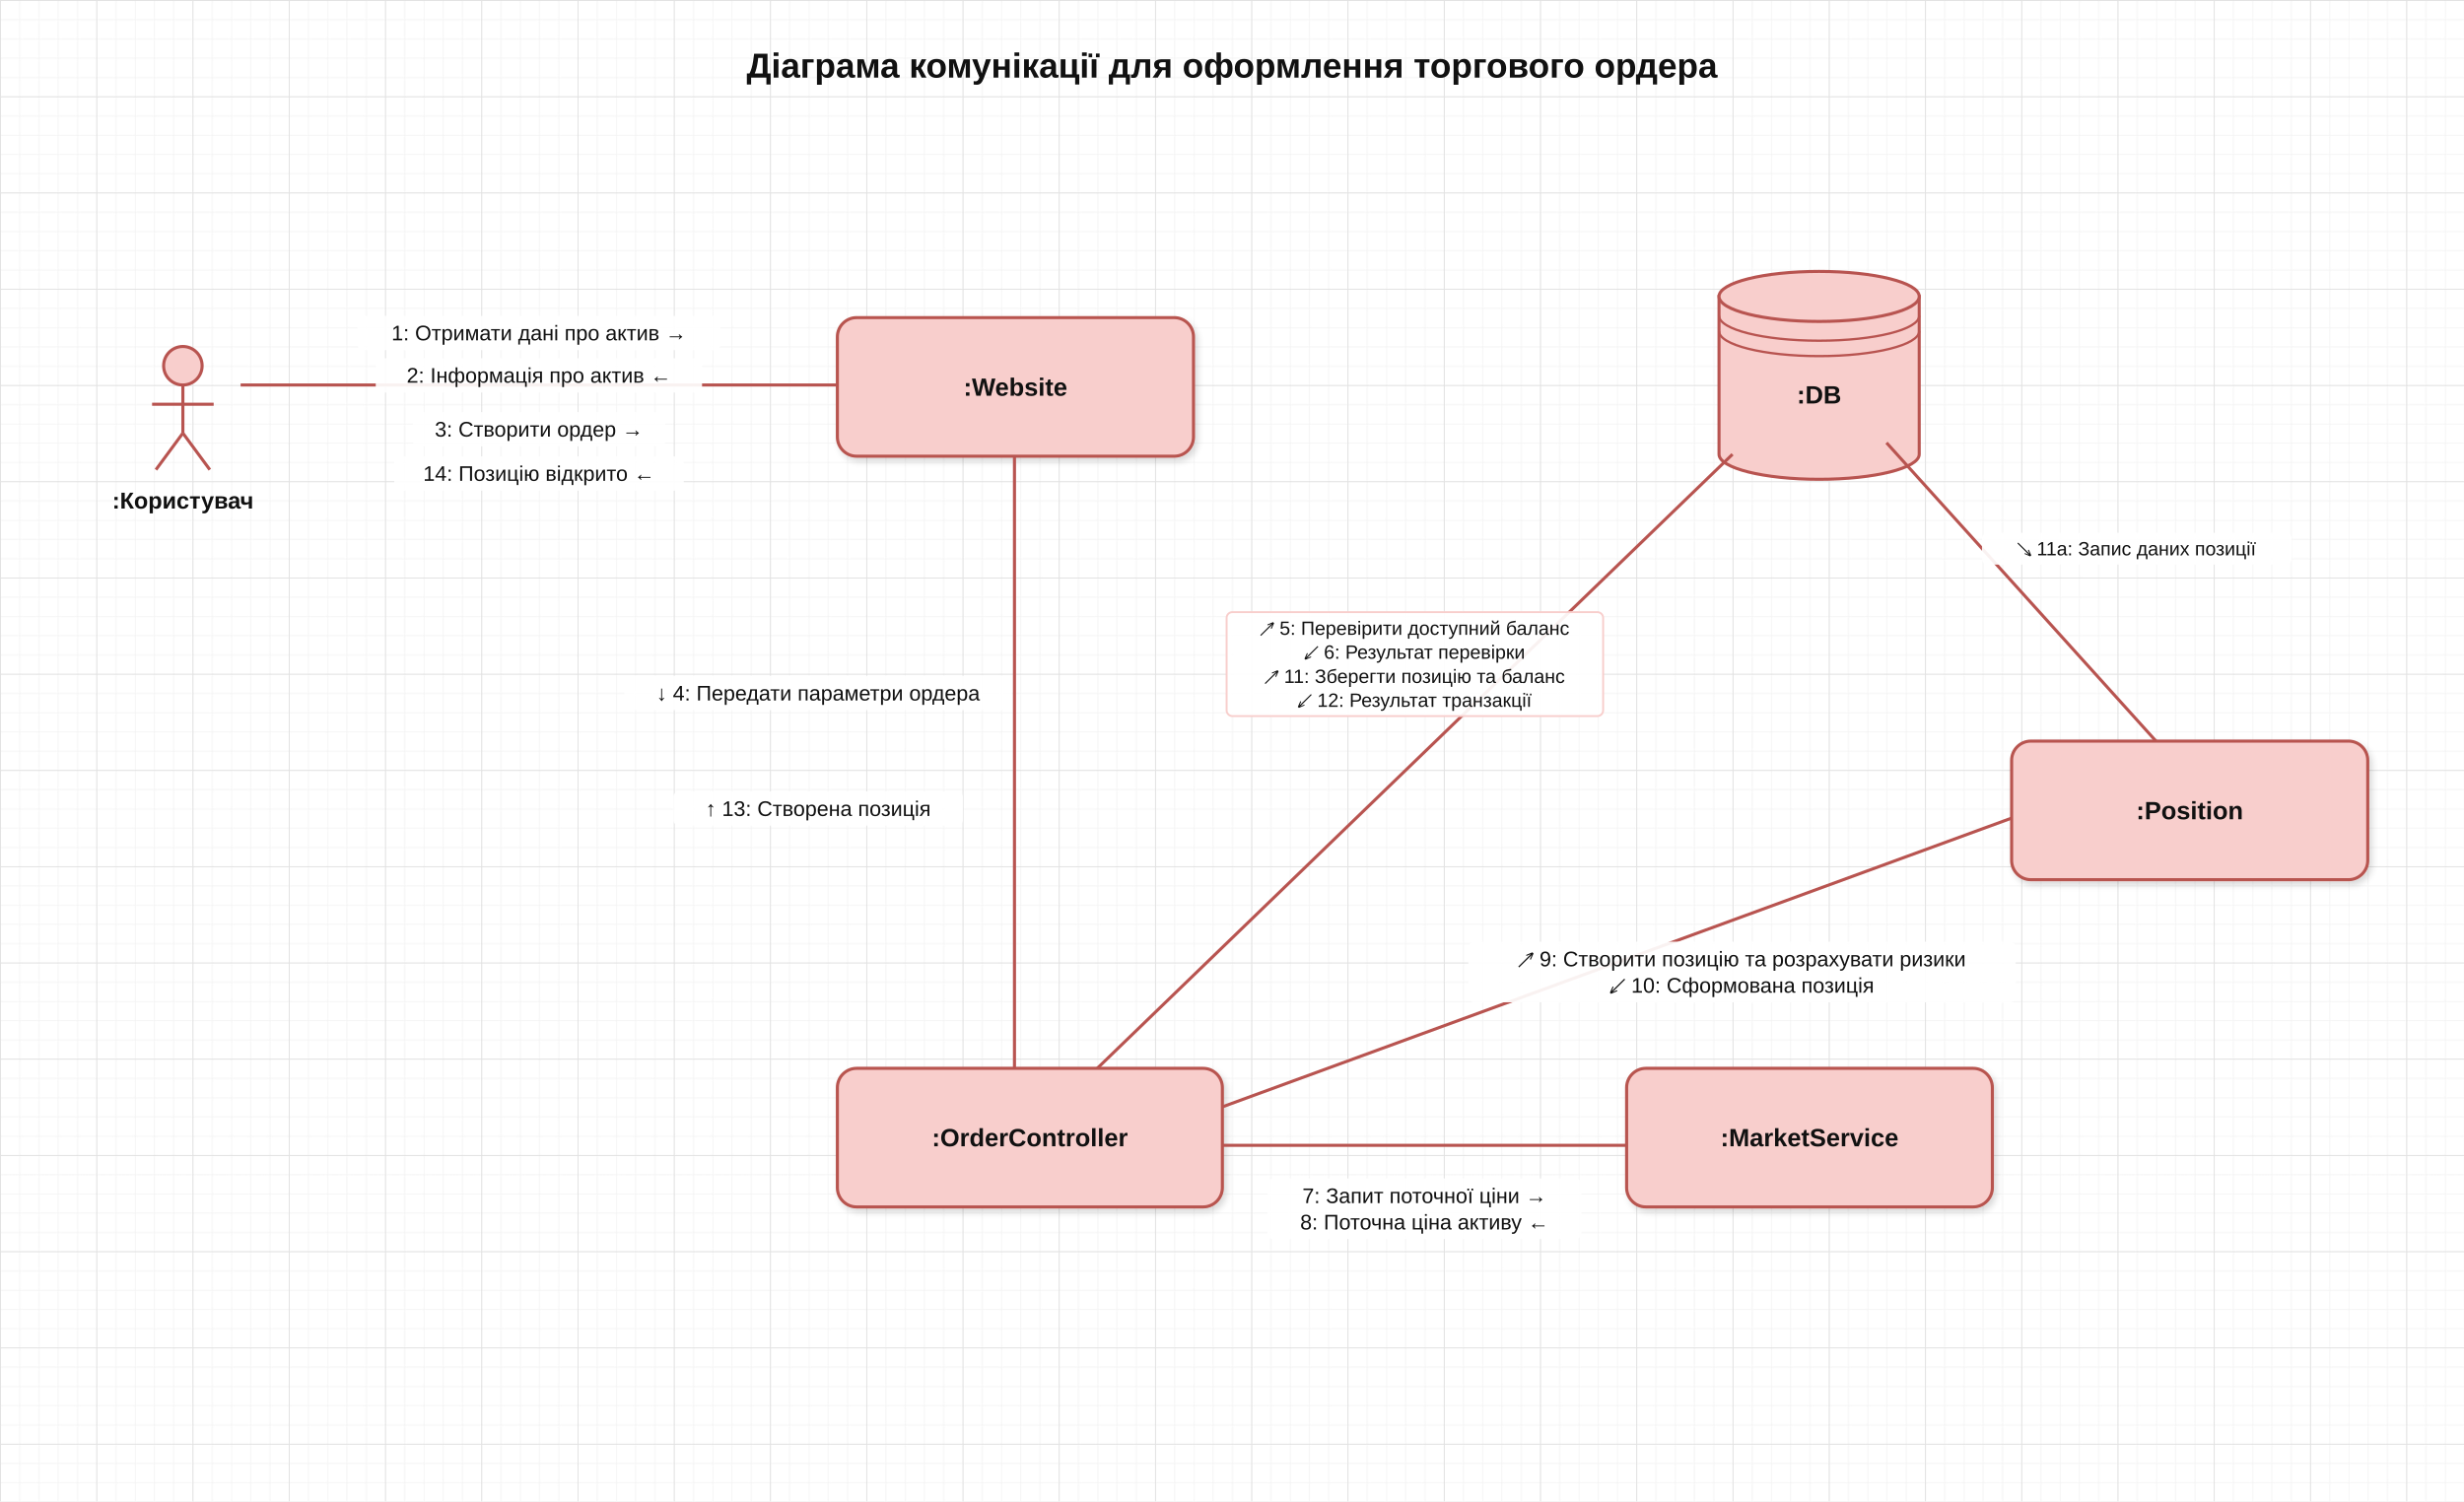
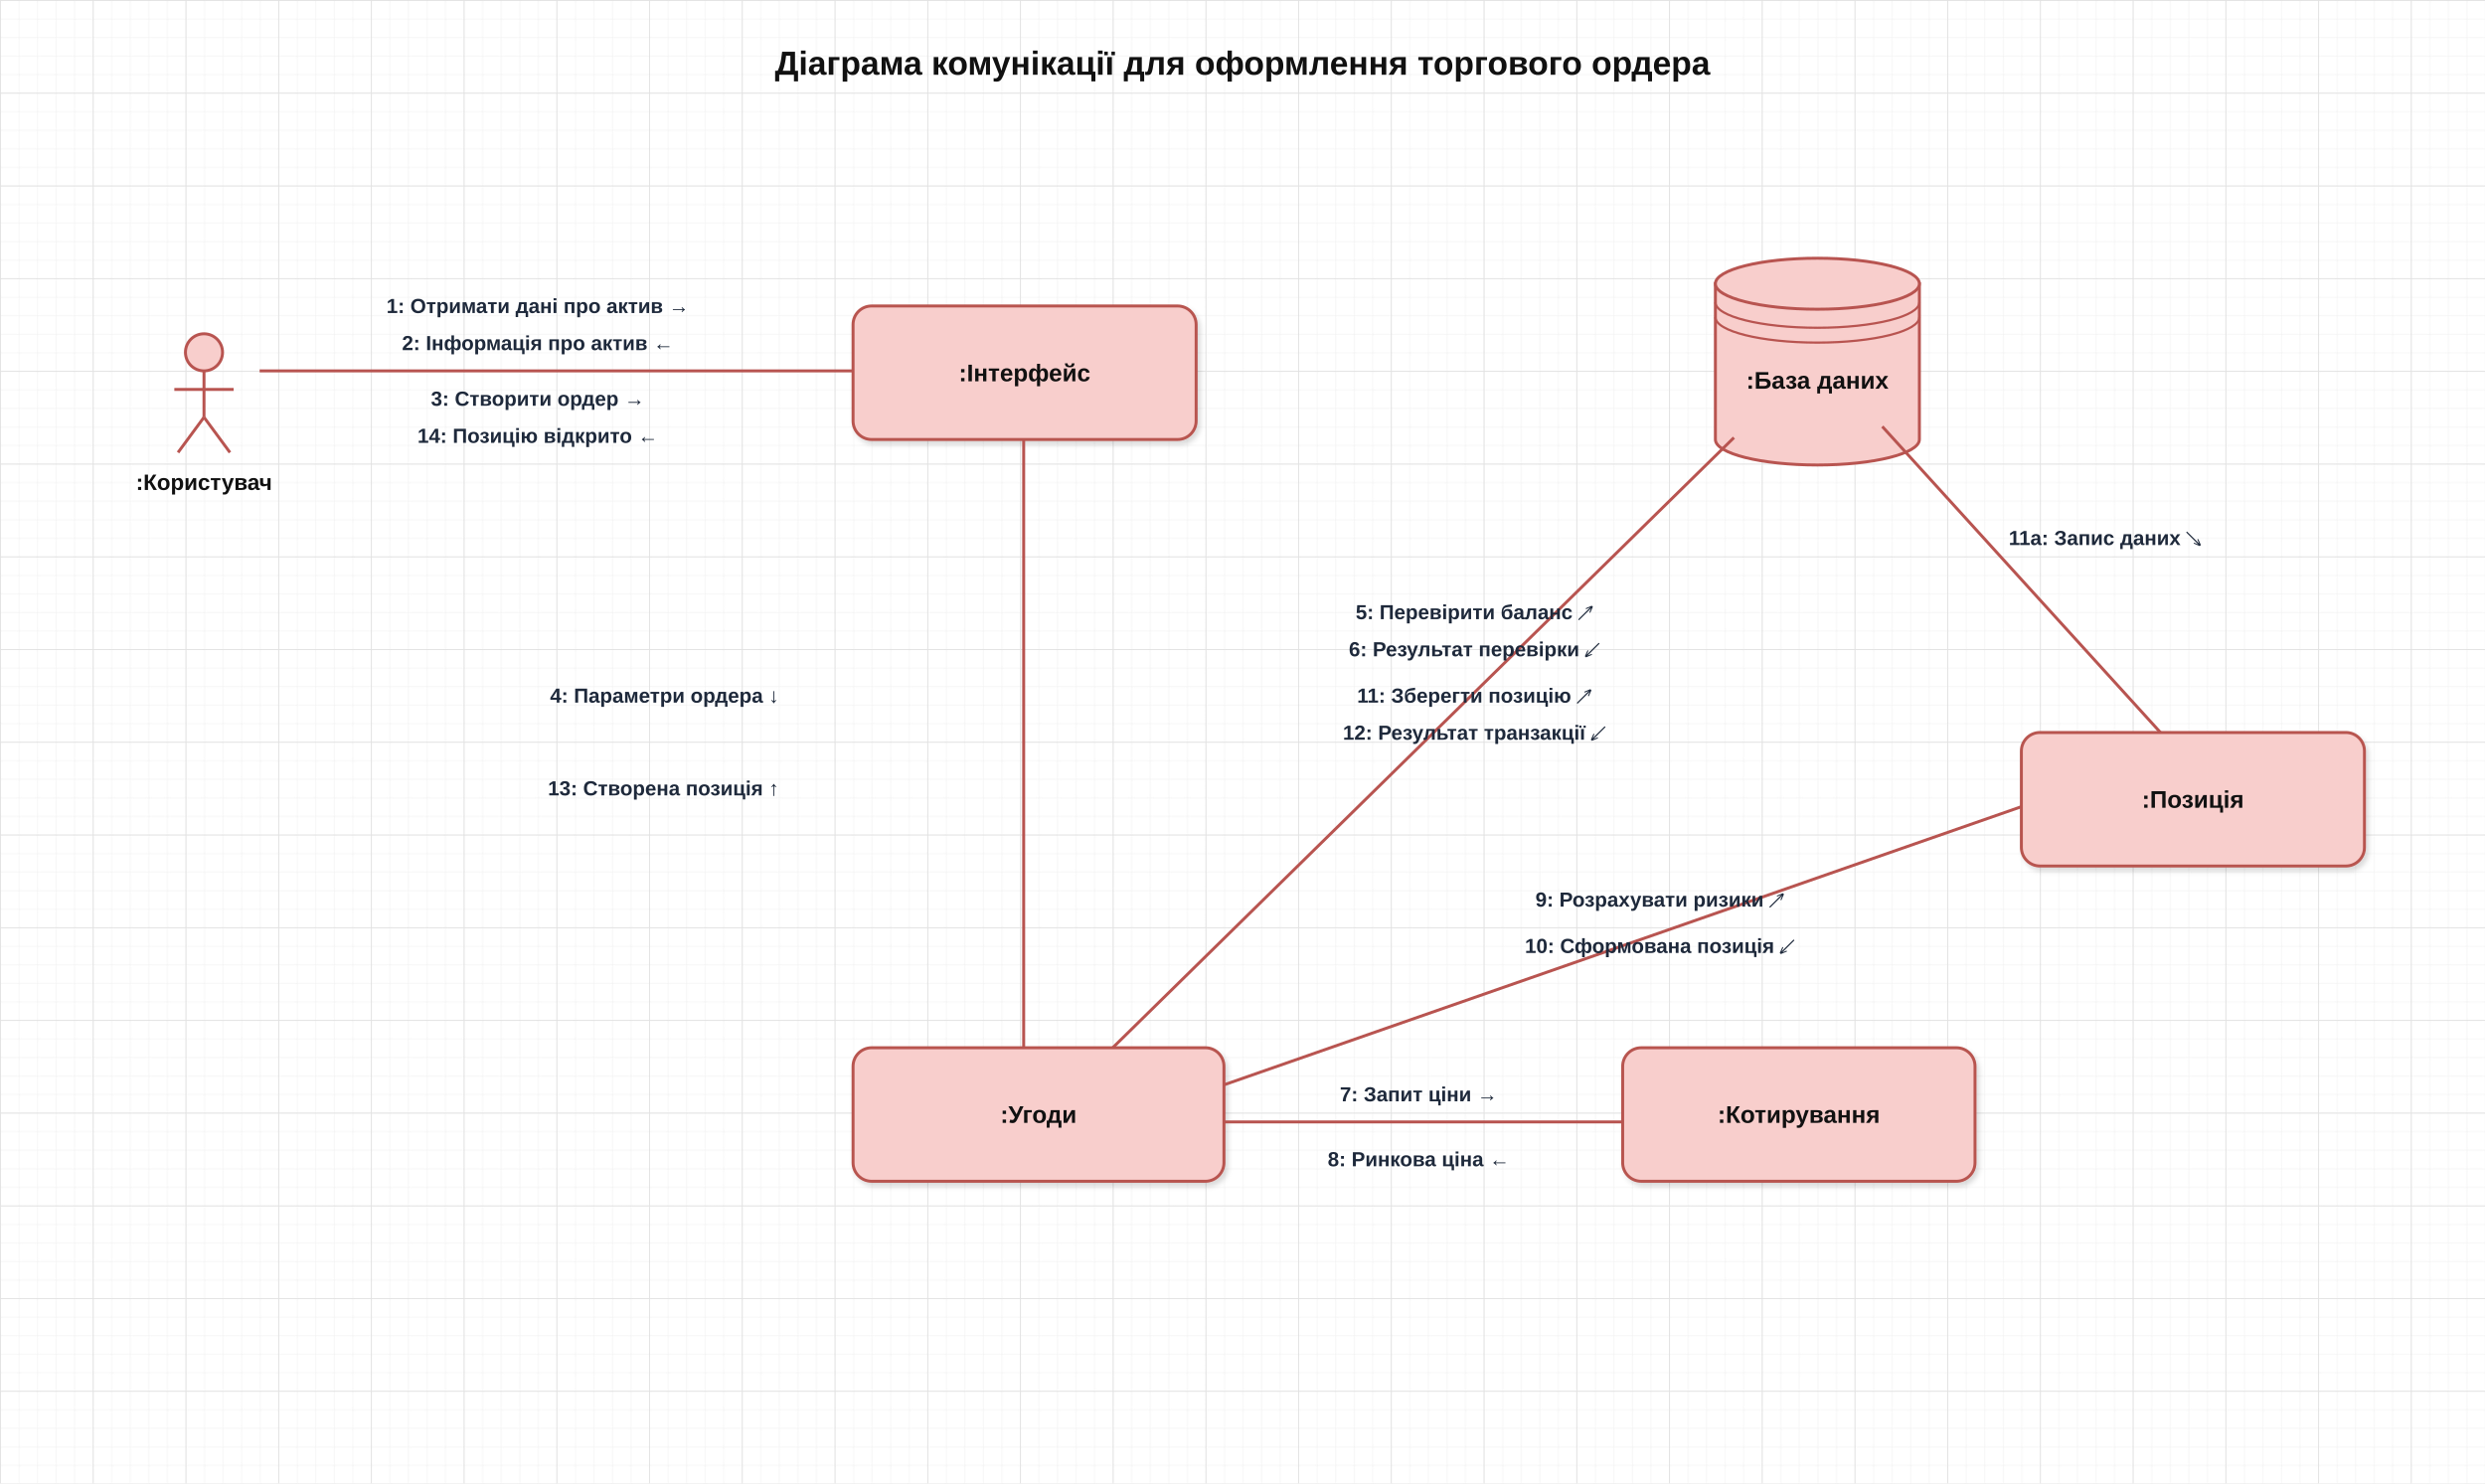
- <svg xmlns="http://www.w3.org/2000/svg" width="1280" height="780" viewBox="0 0 1280 780" font-family="Arial, Helvetica, sans-serif">
+ <svg xmlns="http://www.w3.org/2000/svg" width="1340" height="800" viewBox="0 0 1340 800" font-family="Arial, Helvetica, sans-serif">
  <defs>
    <pattern id="smallGrid" width="10" height="10" patternUnits="userSpaceOnUse">
      <path d="M 10 0 L 0 0 0 10" fill="none" stroke="#f0f0f0" stroke-width="0.6" />
    </pattern>
    <pattern id="grid" width="50" height="50" patternUnits="userSpaceOnUse">
      <rect width="50" height="50" fill="url(#smallGrid)" />
      <path d="M 50 0 L 0 0 0 50" fill="none" stroke="#e2e2e2" stroke-width="1" />
    </pattern>
    <filter id="dropShadow" x="-10%" y="-10%" width="125%" height="125%">
      <feDropShadow dx="1.5" dy="2" stdDeviation="1.5" flood-color="#000000" flood-opacity="0.15" />
    </filter>
    <marker id="vee-blue" viewBox="0 0 12 12" refX="11" refY="6" markerWidth="10" markerHeight="10" orient="auto-start-reverse">
      <path d="M 1 1 L 11 6 L 1 11" fill="none" stroke="#2b7889" stroke-width="1.5" stroke-linejoin="round" />
    </marker>
    <marker id="arrow-blue" viewBox="0 0 12 12" refX="11" refY="6" markerWidth="9" markerHeight="9" orient="auto-start-reverse">
      <path d="M 1 2 L 11 6 L 1 10 z" fill="#2b7889" stroke="#2b7889" stroke-width="1" />
    </marker>
    <marker id="hollow-blue" viewBox="0 0 14 14" refX="13" refY="7" markerWidth="12" markerHeight="12" orient="auto-start-reverse">
      <path d="M 1 1 L 13 7 L 1 13 z" fill="#ffffff" stroke="#2b7889" stroke-width="1.5" />
    </marker>
    <marker id="diamond-filled-blue" viewBox="0 0 16 12" refX="1" refY="6" markerWidth="14" markerHeight="10" orient="auto">
      <path d="M 1 6 L 8 1 L 15 6 L 8 11 z" fill="#2b7889" stroke="#2b7889" stroke-width="1.2" />
    </marker>
    <marker id="diamond-hollow-blue" viewBox="0 0 16 12" refX="1" refY="6" markerWidth="14" markerHeight="10" orient="auto">
      <path d="M 1 6 L 8 1 L 15 6 L 8 11 z" fill="#ffffff" stroke="#2b7889" stroke-width="1.3" />
    </marker>
    <marker id="vee-black" viewBox="0 0 12 12" refX="11" refY="6" markerWidth="10" markerHeight="10" orient="auto-start-reverse">
      <path d="M 1 1 L 11 6 L 1 11" fill="none" stroke="#333333" stroke-width="1.5" stroke-linejoin="round" />
    </marker>
    <marker id="arrow-black" viewBox="0 0 12 12" refX="11" refY="6" markerWidth="9" markerHeight="9" orient="auto-start-reverse">
      <path d="M 1 2 L 11 6 L 1 10 z" fill="#333333" stroke="#333333" stroke-width="1" />
    </marker>
    <marker id="hollow-black" viewBox="0 0 14 14" refX="13" refY="7" markerWidth="12" markerHeight="12" orient="auto-start-reverse">
      <path d="M 1 1 L 13 7 L 1 13 z" fill="#ffffff" stroke="#333333" stroke-width="1.5" />
    </marker>
    <marker id="diamond-filled-black" viewBox="0 0 16 12" refX="1" refY="6" markerWidth="14" markerHeight="10" orient="auto">
      <path d="M 1 6 L 8 1 L 15 6 L 8 11 z" fill="#333333" stroke="#333333" stroke-width="1.2" />
    </marker>
    <marker id="diamond-hollow-black" viewBox="0 0 16 12" refX="1" refY="6" markerWidth="14" markerHeight="10" orient="auto">
      <path d="M 1 6 L 8 1 L 15 6 L 8 11 z" fill="#ffffff" stroke="#333333" stroke-width="1.3" />
    </marker>
    <marker id="vee-red" viewBox="0 0 12 12" refX="11" refY="6" markerWidth="10" markerHeight="10" orient="auto-start-reverse">
      <path d="M 1 1 L 11 6 L 1 11" fill="none" stroke="#e03131" stroke-width="1.5" stroke-linejoin="round" />
    </marker>
    <marker id="arrow-red" viewBox="0 0 12 12" refX="11" refY="6" markerWidth="9" markerHeight="9" orient="auto-start-reverse">
      <path d="M 1 2 L 11 6 L 1 10 z" fill="#e03131" stroke="#e03131" stroke-width="1" />
    </marker>
    <marker id="hollow-red" viewBox="0 0 14 14" refX="13" refY="7" markerWidth="12" markerHeight="12" orient="auto-start-reverse">
      <path d="M 1 1 L 13 7 L 1 13 z" fill="#ffffff" stroke="#e03131" stroke-width="1.5" />
    </marker>
    <marker id="diamond-filled-red" viewBox="0 0 16 12" refX="1" refY="6" markerWidth="14" markerHeight="10" orient="auto">
      <path d="M 1 6 L 8 1 L 15 6 L 8 11 z" fill="#e03131" stroke="#e03131" stroke-width="1.2" />
    </marker>
    <marker id="diamond-hollow-red" viewBox="0 0 16 12" refX="1" refY="6" markerWidth="14" markerHeight="10" orient="auto">
      <path d="M 1 6 L 8 1 L 15 6 L 8 11 z" fill="#ffffff" stroke="#e03131" stroke-width="1.3" />
    </marker>
    <marker id="vee-green" viewBox="0 0 12 12" refX="11" refY="6" markerWidth="10" markerHeight="10" orient="auto-start-reverse">
      <path d="M 1 1 L 11 6 L 1 11" fill="none" stroke="#2b8a3e" stroke-width="1.5" stroke-linejoin="round" />
    </marker>
    <marker id="arrow-green" viewBox="0 0 12 12" refX="11" refY="6" markerWidth="9" markerHeight="9" orient="auto-start-reverse">
      <path d="M 1 2 L 11 6 L 1 10 z" fill="#2b8a3e" stroke="#2b8a3e" stroke-width="1" />
    </marker>
    <marker id="hollow-green" viewBox="0 0 14 14" refX="13" refY="7" markerWidth="12" markerHeight="12" orient="auto-start-reverse">
      <path d="M 1 1 L 13 7 L 1 13 z" fill="#ffffff" stroke="#2b8a3e" stroke-width="1.5" />
    </marker>
    <marker id="diamond-filled-green" viewBox="0 0 16 12" refX="1" refY="6" markerWidth="14" markerHeight="10" orient="auto">
      <path d="M 1 6 L 8 1 L 15 6 L 8 11 z" fill="#2b8a3e" stroke="#2b8a3e" stroke-width="1.2" />
    </marker>
    <marker id="diamond-hollow-green" viewBox="0 0 16 12" refX="1" refY="6" markerWidth="14" markerHeight="10" orient="auto">
      <path d="M 1 6 L 8 1 L 15 6 L 8 11 z" fill="#ffffff" stroke="#2b8a3e" stroke-width="1.3" />
    </marker>
    <marker id="vee-orange" viewBox="0 0 12 12" refX="11" refY="6" markerWidth="10" markerHeight="10" orient="auto-start-reverse">
      <path d="M 1 1 L 11 6 L 1 11" fill="none" stroke="#d97706" stroke-width="1.5" stroke-linejoin="round" />
    </marker>
    <marker id="arrow-orange" viewBox="0 0 12 12" refX="11" refY="6" markerWidth="9" markerHeight="9" orient="auto-start-reverse">
      <path d="M 1 2 L 11 6 L 1 10 z" fill="#d97706" stroke="#d97706" stroke-width="1" />
    </marker>
    <marker id="hollow-orange" viewBox="0 0 14 14" refX="13" refY="7" markerWidth="12" markerHeight="12" orient="auto-start-reverse">
      <path d="M 1 1 L 13 7 L 1 13 z" fill="#ffffff" stroke="#d97706" stroke-width="1.5" />
    </marker>
    <marker id="diamond-filled-orange" viewBox="0 0 16 12" refX="1" refY="6" markerWidth="14" markerHeight="10" orient="auto">
      <path d="M 1 6 L 8 1 L 15 6 L 8 11 z" fill="#d97706" stroke="#d97706" stroke-width="1.2" />
    </marker>
    <marker id="diamond-hollow-orange" viewBox="0 0 16 12" refX="1" refY="6" markerWidth="14" markerHeight="10" orient="auto">
      <path d="M 1 6 L 8 1 L 15 6 L 8 11 z" fill="#ffffff" stroke="#d97706" stroke-width="1.3" />
    </marker>
    <marker id="vee-darkorange" viewBox="0 0 12 12" refX="11" refY="6" markerWidth="10" markerHeight="10" orient="auto-start-reverse">
      <path d="M 1 1 L 11 6 L 1 11" fill="none" stroke="#d9480f" stroke-width="1.5" stroke-linejoin="round" />
    </marker>
    <marker id="arrow-darkorange" viewBox="0 0 12 12" refX="11" refY="6" markerWidth="9" markerHeight="9" orient="auto-start-reverse">
      <path d="M 1 2 L 11 6 L 1 10 z" fill="#d9480f" stroke="#d9480f" stroke-width="1" />
    </marker>
    <marker id="hollow-darkorange" viewBox="0 0 14 14" refX="13" refY="7" markerWidth="12" markerHeight="12" orient="auto-start-reverse">
      <path d="M 1 1 L 13 7 L 1 13 z" fill="#ffffff" stroke="#d9480f" stroke-width="1.5" />
    </marker>
    <marker id="diamond-filled-darkorange" viewBox="0 0 16 12" refX="1" refY="6" markerWidth="14" markerHeight="10" orient="auto">
      <path d="M 1 6 L 8 1 L 15 6 L 8 11 z" fill="#d9480f" stroke="#d9480f" stroke-width="1.2" />
    </marker>
    <marker id="diamond-hollow-darkorange" viewBox="0 0 16 12" refX="1" refY="6" markerWidth="14" markerHeight="10" orient="auto">
      <path d="M 1 6 L 8 1 L 15 6 L 8 11 z" fill="#ffffff" stroke="#d9480f" stroke-width="1.3" />
    </marker>
    <marker id="vee-pink" viewBox="0 0 12 12" refX="11" refY="6" markerWidth="10" markerHeight="10" orient="auto-start-reverse">
      <path d="M 1 1 L 11 6 L 1 11" fill="none" stroke="#b85450" stroke-width="1.5" stroke-linejoin="round" />
    </marker>
    <marker id="arrow-pink" viewBox="0 0 12 12" refX="11" refY="6" markerWidth="9" markerHeight="9" orient="auto-start-reverse">
      <path d="M 1 2 L 11 6 L 1 10 z" fill="#b85450" stroke="#b85450" stroke-width="1" />
    </marker>
    <marker id="hollow-pink" viewBox="0 0 14 14" refX="13" refY="7" markerWidth="12" markerHeight="12" orient="auto-start-reverse">
      <path d="M 1 1 L 13 7 L 1 13 z" fill="#ffffff" stroke="#b85450" stroke-width="1.5" />
    </marker>
    <marker id="diamond-filled-pink" viewBox="0 0 16 12" refX="1" refY="6" markerWidth="14" markerHeight="10" orient="auto">
      <path d="M 1 6 L 8 1 L 15 6 L 8 11 z" fill="#b85450" stroke="#b85450" stroke-width="1.2" />
    </marker>
    <marker id="diamond-hollow-pink" viewBox="0 0 16 12" refX="1" refY="6" markerWidth="14" markerHeight="10" orient="auto">
      <path d="M 1 6 L 8 1 L 15 6 L 8 11 z" fill="#ffffff" stroke="#b85450" stroke-width="1.3" />
    </marker>
    <marker id="vee-slate" viewBox="0 0 12 12" refX="11" refY="6" markerWidth="10" markerHeight="10" orient="auto-start-reverse">
      <path d="M 1 1 L 11 6 L 1 11" fill="none" stroke="#475569" stroke-width="1.5" stroke-linejoin="round" />
    </marker>
    <marker id="arrow-slate" viewBox="0 0 12 12" refX="11" refY="6" markerWidth="9" markerHeight="9" orient="auto-start-reverse">
      <path d="M 1 2 L 11 6 L 1 10 z" fill="#475569" stroke="#475569" stroke-width="1" />
    </marker>
    <marker id="hollow-slate" viewBox="0 0 14 14" refX="13" refY="7" markerWidth="12" markerHeight="12" orient="auto-start-reverse">
      <path d="M 1 1 L 13 7 L 1 13 z" fill="#ffffff" stroke="#475569" stroke-width="1.5" />
    </marker>
    <marker id="diamond-filled-slate" viewBox="0 0 16 12" refX="1" refY="6" markerWidth="14" markerHeight="10" orient="auto">
      <path d="M 1 6 L 8 1 L 15 6 L 8 11 z" fill="#475569" stroke="#475569" stroke-width="1.2" />
    </marker>
    <marker id="diamond-hollow-slate" viewBox="0 0 16 12" refX="1" refY="6" markerWidth="14" markerHeight="10" orient="auto">
      <path d="M 1 6 L 8 1 L 15 6 L 8 11 z" fill="#ffffff" stroke="#475569" stroke-width="1.3" />
    </marker>
    <marker id="er-one" viewBox="0 0 16 16" refX="2" refY="8" markerWidth="14" markerHeight="14" orient="auto">
      <path d="M 6 2 L 6 14 M 10 2 L 10 14" fill="none" stroke="#2b7889" stroke-width="1.6" />
    </marker>
    <marker id="er-many" viewBox="0 0 20 16" refX="18" refY="8" markerWidth="16" markerHeight="14" orient="auto">
      <circle cx="5" cy="8" r="3" fill="#ffffff" stroke="#2b7889" stroke-width="1.5" />
      <path d="M 9 8 L 19 2 M 9 8 L 19 8 M 9 8 L 19 14" fill="none" stroke="#2b7889" stroke-width="1.5" />
    </marker>
  </defs>
-   <rect width="1280" height="780" fill="#ffffff" />
-   <rect width="1280" height="780" fill="url(#grid)" />
-   <text x="640.0" y="40.3" font-size="18" font-weight="bold" font-style="normal" text-anchor="middle" fill="#111111">Діаграма комунікації для оформлення торгового ордера</text>
-   <circle cx="95" cy="190" r="10" fill="#f8cecc" stroke="#b85450" stroke-width="1.6" />
-   <line x1="95" y1="200" x2="95" y2="225" stroke="#b85450" stroke-width="1.6" />
-   <line x1="79" y1="210" x2="111" y2="210" stroke="#b85450" stroke-width="1.6" />
-   <line x1="95" y1="225" x2="81" y2="244" stroke="#b85450" stroke-width="1.6" />
-   <line x1="95" y1="225" x2="109" y2="244" stroke="#b85450" stroke-width="1.6" />
-   <text x="95.0" y="264.2" font-size="12" font-weight="bold" font-style="normal" text-anchor="middle" fill="#111111">:Користувач</text>
-   <rect x="435" y="165" width="185" height="72" rx="10" fill="#f8cecc" stroke="#b85450" stroke-width="1.6" filter="url(#dropShadow)" />
-   <text x="527.5" y="205.6" font-size="13" font-weight="bold" font-style="normal" text-anchor="middle" fill="#111111">:Website</text>
-   <rect x="435" y="555" width="200" height="72" rx="10" fill="#f8cecc" stroke="#b85450" stroke-width="1.6" filter="url(#dropShadow)" />
-   <text x="535.0" y="595.5" font-size="13" font-weight="bold" font-style="normal" text-anchor="middle" fill="#111111">:OrderController</text>
-   <path d="M 893 154.0 L 893 236.0 A 52 13.0 0 0 0 997 236.0 L 997 154.0 Z" fill="#f8cecc" stroke="#b85450" stroke-width="1.6" />
-   <ellipse cx="945" cy="154.0" rx="52" ry="13.0" fill="#f8cecc" stroke="#b85450" stroke-width="1.6" />
-   <path d="M 893 164.0 A 52 13.0 0 0 0 997 164.0" fill="none" stroke="#b85450" stroke-width="1.2" />
-   <path d="M 893 172.0 A 52 13.0 0 0 0 997 172.0" fill="none" stroke="#b85450" stroke-width="1.2" />
-   <text x="945.0" y="209.6" font-size="13" font-weight="bold" font-style="normal" text-anchor="middle" fill="#111111">:DB</text>
-   <rect x="1045" y="385" width="185" height="72" rx="10" fill="#f8cecc" stroke="#b85450" stroke-width="1.6" filter="url(#dropShadow)" />
-   <text x="1137.5" y="425.6" font-size="13" font-weight="bold" font-style="normal" text-anchor="middle" fill="#111111">:Position</text>
-   <rect x="845" y="555" width="190" height="72" rx="10" fill="#f8cecc" stroke="#b85450" stroke-width="1.6" filter="url(#dropShadow)" />
-   <text x="940.0" y="595.5" font-size="13" font-weight="bold" font-style="normal" text-anchor="middle" fill="#111111">:MarketService</text>
-   <path d="M 125.0 200.0 L 435.0 200.0" fill="none" stroke="#b85450" stroke-width="1.6" />
-   <path d="M 527.0 237.0 L 527.0 555.0" fill="none" stroke="#b85450" stroke-width="1.6" />
-   <path d="M 570.0 555.0 L 900.0 236.0" fill="none" stroke="#b85450" stroke-width="1.6" />
-   <path d="M 980.0 230.0 L 1120.0 385.0" fill="none" stroke="#b85450" stroke-width="1.6" />
-   <path d="M 635.0 575.0 L 1045.0 425.0" fill="none" stroke="#b85450" stroke-width="1.6" />
-   <path d="M 635.0 595.0 L 845.0 595.0" fill="none" stroke="#b85450" stroke-width="1.6" />
-   <rect x="185.7" y="164.1" width="188.6" height="17.8" rx="3" fill="#ffffff" stroke="none" fill-opacity="0.92" />
-   <text x="280.0" y="176.8" font-size="11" font-weight="normal" font-style="normal" text-anchor="middle" fill="#111111">1: Отримати дані про актив →</text>
-   <rect x="195.2" y="186.1" width="169.5" height="17.8" rx="3" fill="#ffffff" stroke="none" fill-opacity="0.92" />
-   <text x="280.0" y="198.8" font-size="11" font-weight="normal" font-style="normal" text-anchor="middle" fill="#111111">2: Інформація про актив ←</text>
-   <rect x="214.4" y="214.1" width="131.2" height="17.8" rx="3" fill="#ffffff" stroke="none" fill-opacity="0.92" />
-   <text x="280.0" y="226.8" font-size="11" font-weight="normal" font-style="normal" text-anchor="middle" fill="#111111">3: Створити ордер →</text>
-   <rect x="204.8" y="237.1" width="150.4" height="17.8" rx="3" fill="#ffffff" stroke="none" fill-opacity="0.92" />
-   <text x="280.0" y="249.8" font-size="11" font-weight="normal" font-style="normal" text-anchor="middle" fill="#111111">14: Позицію відкрито ←</text>
-   <rect x="324.3" y="351.1" width="201.4" height="17.8" rx="3" fill="#ffffff" stroke="none" fill-opacity="0.92" />
-   <text x="425.0" y="363.9" font-size="11" font-weight="normal" font-style="normal" text-anchor="middle" fill="#111111">↓ 4: Передати параметри ордера</text>
-   <rect x="349.8" y="411.1" width="150.4" height="17.8" rx="3" fill="#ffffff" stroke="none" fill-opacity="0.92" />
-   <text x="425.0" y="423.9" font-size="11" font-weight="normal" font-style="normal" text-anchor="middle" fill="#111111">↑ 13: Створена позиція</text>
-   <rect x="637.2" y="318.0" width="195.6" height="54.0" rx="3" fill="#ffffff" stroke="#f8cecc" fill-opacity="0.92" />
-   <text x="735.0" y="329.8" font-size="10" font-weight="normal" font-style="normal" text-anchor="middle" fill="#111111">↗ 5: Перевірити доступний баланс</text>
-   <text x="735.0" y="342.2" font-size="10" font-weight="normal" font-style="normal" text-anchor="middle" fill="#111111">↙ 6: Результат перевірки</text>
-   <text x="735.0" y="354.8" font-size="10" font-weight="normal" font-style="normal" text-anchor="middle" fill="#111111">↗ 11: Зберегти позицію та баланс</text>
-   <text x="735.0" y="367.2" font-size="10" font-weight="normal" font-style="normal" text-anchor="middle" fill="#111111">↙ 12: Результат транзакції</text>
-   <rect x="658.4" y="612.2" width="163.1" height="31.5" rx="3" fill="#ffffff" stroke="none" fill-opacity="0.92" />
-   <text x="740.0" y="625.0" font-size="11" font-weight="normal" font-style="normal" text-anchor="middle" fill="#111111">7: Запит поточної ціни →</text>
-   <text x="740.0" y="638.7" font-size="11" font-weight="normal" font-style="normal" text-anchor="middle" fill="#111111">8: Поточна ціна активу ←</text>
-   <rect x="762.8" y="489.2" width="284.3" height="31.5" rx="3" fill="#ffffff" stroke="none" fill-opacity="0.92" />
-   <text x="905.0" y="502.0" font-size="11" font-weight="normal" font-style="normal" text-anchor="middle" fill="#111111">↗ 9: Створити позицію та розрахувати ризики</text>
-   <text x="905.0" y="515.7" font-size="11" font-weight="normal" font-style="normal" text-anchor="middle" fill="#111111">↙ 10: Сформована позиція</text>
-   <rect x="1029.6" y="276.8" width="160.8" height="16.5" rx="3" fill="#ffffff" stroke="none" fill-opacity="0.92" />
-   <text x="1110.0" y="288.5" font-size="10" font-weight="normal" font-style="normal" text-anchor="middle" fill="#111111">↘ 11a: Запис даних позиції</text>
+   <rect width="1340" height="800" fill="#ffffff" />
+   <rect width="1340" height="800" fill="url(#grid)" />
+   <text x="670.0" y="40.3" font-size="18" font-weight="bold" font-style="normal" text-anchor="middle" fill="#111111">Діаграма комунікації для оформлення торгового ордера</text>
+   <circle cx="110" cy="190" r="10" fill="#f8cecc" stroke="#b85450" stroke-width="1.6" />
+   <line x1="110" y1="200" x2="110" y2="225" stroke="#b85450" stroke-width="1.6" />
+   <line x1="94" y1="210" x2="126" y2="210" stroke="#b85450" stroke-width="1.6" />
+   <line x1="110" y1="225" x2="96" y2="244" stroke="#b85450" stroke-width="1.6" />
+   <line x1="110" y1="225" x2="124" y2="244" stroke="#b85450" stroke-width="1.6" />
+   <text x="110.0" y="264.2" font-size="12" font-weight="bold" font-style="normal" text-anchor="middle" fill="#111111">:Користувач</text>
+   <rect x="460" y="165" width="185" height="72" rx="10" fill="#f8cecc" stroke="#b85450" stroke-width="1.6" filter="url(#dropShadow)" />
+   <text x="552.5" y="205.6" font-size="13" font-weight="bold" font-style="normal" text-anchor="middle" fill="#111111">:Інтерфейс</text>
+   <rect x="460" y="565" width="200" height="72" rx="10" fill="#f8cecc" stroke="#b85450" stroke-width="1.6" filter="url(#dropShadow)" />
+   <text x="560.0" y="605.5" font-size="13" font-weight="bold" font-style="normal" text-anchor="middle" fill="#111111">:Угоди</text>
+   <path d="M 925 153.0 L 925 237.0 A 55 13.75 0 0 0 1035 237.0 L 1035 153.0 Z" fill="#f8cecc" stroke="#b85450" stroke-width="1.6" />
+   <ellipse cx="980" cy="153.0" rx="55" ry="13.75" fill="#f8cecc" stroke="#b85450" stroke-width="1.6" />
+   <path d="M 925 163.0 A 55 13.75 0 0 0 1035 163.0" fill="none" stroke="#b85450" stroke-width="1.2" />
+   <path d="M 925 171.0 A 55 13.75 0 0 0 1035 171.0" fill="none" stroke="#b85450" stroke-width="1.2" />
+   <text x="980.0" y="209.6" font-size="13" font-weight="bold" font-style="normal" text-anchor="middle" fill="#111111">:База даних</text>
+   <rect x="1090" y="395" width="185" height="72" rx="10" fill="#f8cecc" stroke="#b85450" stroke-width="1.6" filter="url(#dropShadow)" />
+   <text x="1182.5" y="435.6" font-size="13" font-weight="bold" font-style="normal" text-anchor="middle" fill="#111111">:Позиція</text>
+   <rect x="875" y="565" width="190" height="72" rx="10" fill="#f8cecc" stroke="#b85450" stroke-width="1.6" filter="url(#dropShadow)" />
+   <text x="970.0" y="605.5" font-size="13" font-weight="bold" font-style="normal" text-anchor="middle" fill="#111111">:Котирування</text>
+   <path d="M 140.0 200.0 L 460.0 200.0" fill="none" stroke="#b85450" stroke-width="1.6" />
+   <path d="M 552.0 237.0 L 552.0 565.0" fill="none" stroke="#b85450" stroke-width="1.6" />
+   <path d="M 600.0 565.0 L 935.0 236.0" fill="none" stroke="#b85450" stroke-width="1.6" />
+   <path d="M 1015.0 230.0 L 1165.0 395.0" fill="none" stroke="#b85450" stroke-width="1.6" />
+   <path d="M 660.0 585.0 L 1090.0 435.0" fill="none" stroke="#b85450" stroke-width="1.6" />
+   <path d="M 660.0 605.0 L 875.0 605.0" fill="none" stroke="#b85450" stroke-width="1.6" />
+   <text x="290.0" y="168.8" font-size="11" font-weight="bold" font-style="normal" text-anchor="middle" fill="#1e293b">1: Отримати дані про актив →</text>
+   <text x="290.0" y="188.8" font-size="11" font-weight="bold" font-style="normal" text-anchor="middle" fill="#1e293b">2: Інформація про актив ←</text>
+   <text x="290.0" y="218.8" font-size="11" font-weight="bold" font-style="normal" text-anchor="middle" fill="#1e293b">3: Створити ордер →</text>
+   <text x="290.0" y="238.8" font-size="11" font-weight="bold" font-style="normal" text-anchor="middle" fill="#1e293b">14: Позицію відкрито ←</text>
+   <text x="420.0" y="378.9" font-size="11" font-weight="bold" font-style="normal" text-anchor="end" fill="#1e293b">4: Параметри ордера ↓</text>
+   <text x="420.0" y="428.9" font-size="11" font-weight="bold" font-style="normal" text-anchor="end" fill="#1e293b">13: Створена позиція ↑</text>
+   <text x="795.0" y="333.9" font-size="11" font-weight="bold" font-style="normal" text-anchor="middle" fill="#1e293b">5: Перевірити баланс ↗</text>
+   <text x="795.0" y="353.9" font-size="11" font-weight="bold" font-style="normal" text-anchor="middle" fill="#1e293b">6: Результат перевірки ↙</text>
+   <text x="795.0" y="378.9" font-size="11" font-weight="bold" font-style="normal" text-anchor="middle" fill="#1e293b">11: Зберегти позицію ↗</text>
+   <text x="795.0" y="398.9" font-size="11" font-weight="bold" font-style="normal" text-anchor="middle" fill="#1e293b">12: Результат транзакції ↙</text>
+   <text x="765.0" y="593.9" font-size="11" font-weight="bold" font-style="normal" text-anchor="middle" fill="#1e293b">7: Запит ціни →</text>
+   <text x="765.0" y="628.9" font-size="11" font-weight="bold" font-style="normal" text-anchor="middle" fill="#1e293b">8: Ринкова ціна ←</text>
+   <text x="895.0" y="488.9" font-size="11" font-weight="bold" font-style="normal" text-anchor="middle" fill="#1e293b">9: Розрахувати ризики ↗</text>
+   <text x="895.0" y="513.9" font-size="11" font-weight="bold" font-style="normal" text-anchor="middle" fill="#1e293b">10: Сформована позиція ↙</text>
+   <text x="1135.0" y="293.9" font-size="11" font-weight="bold" font-style="normal" text-anchor="middle" fill="#1e293b">11a: Запис даних ↘</text>
</svg>
